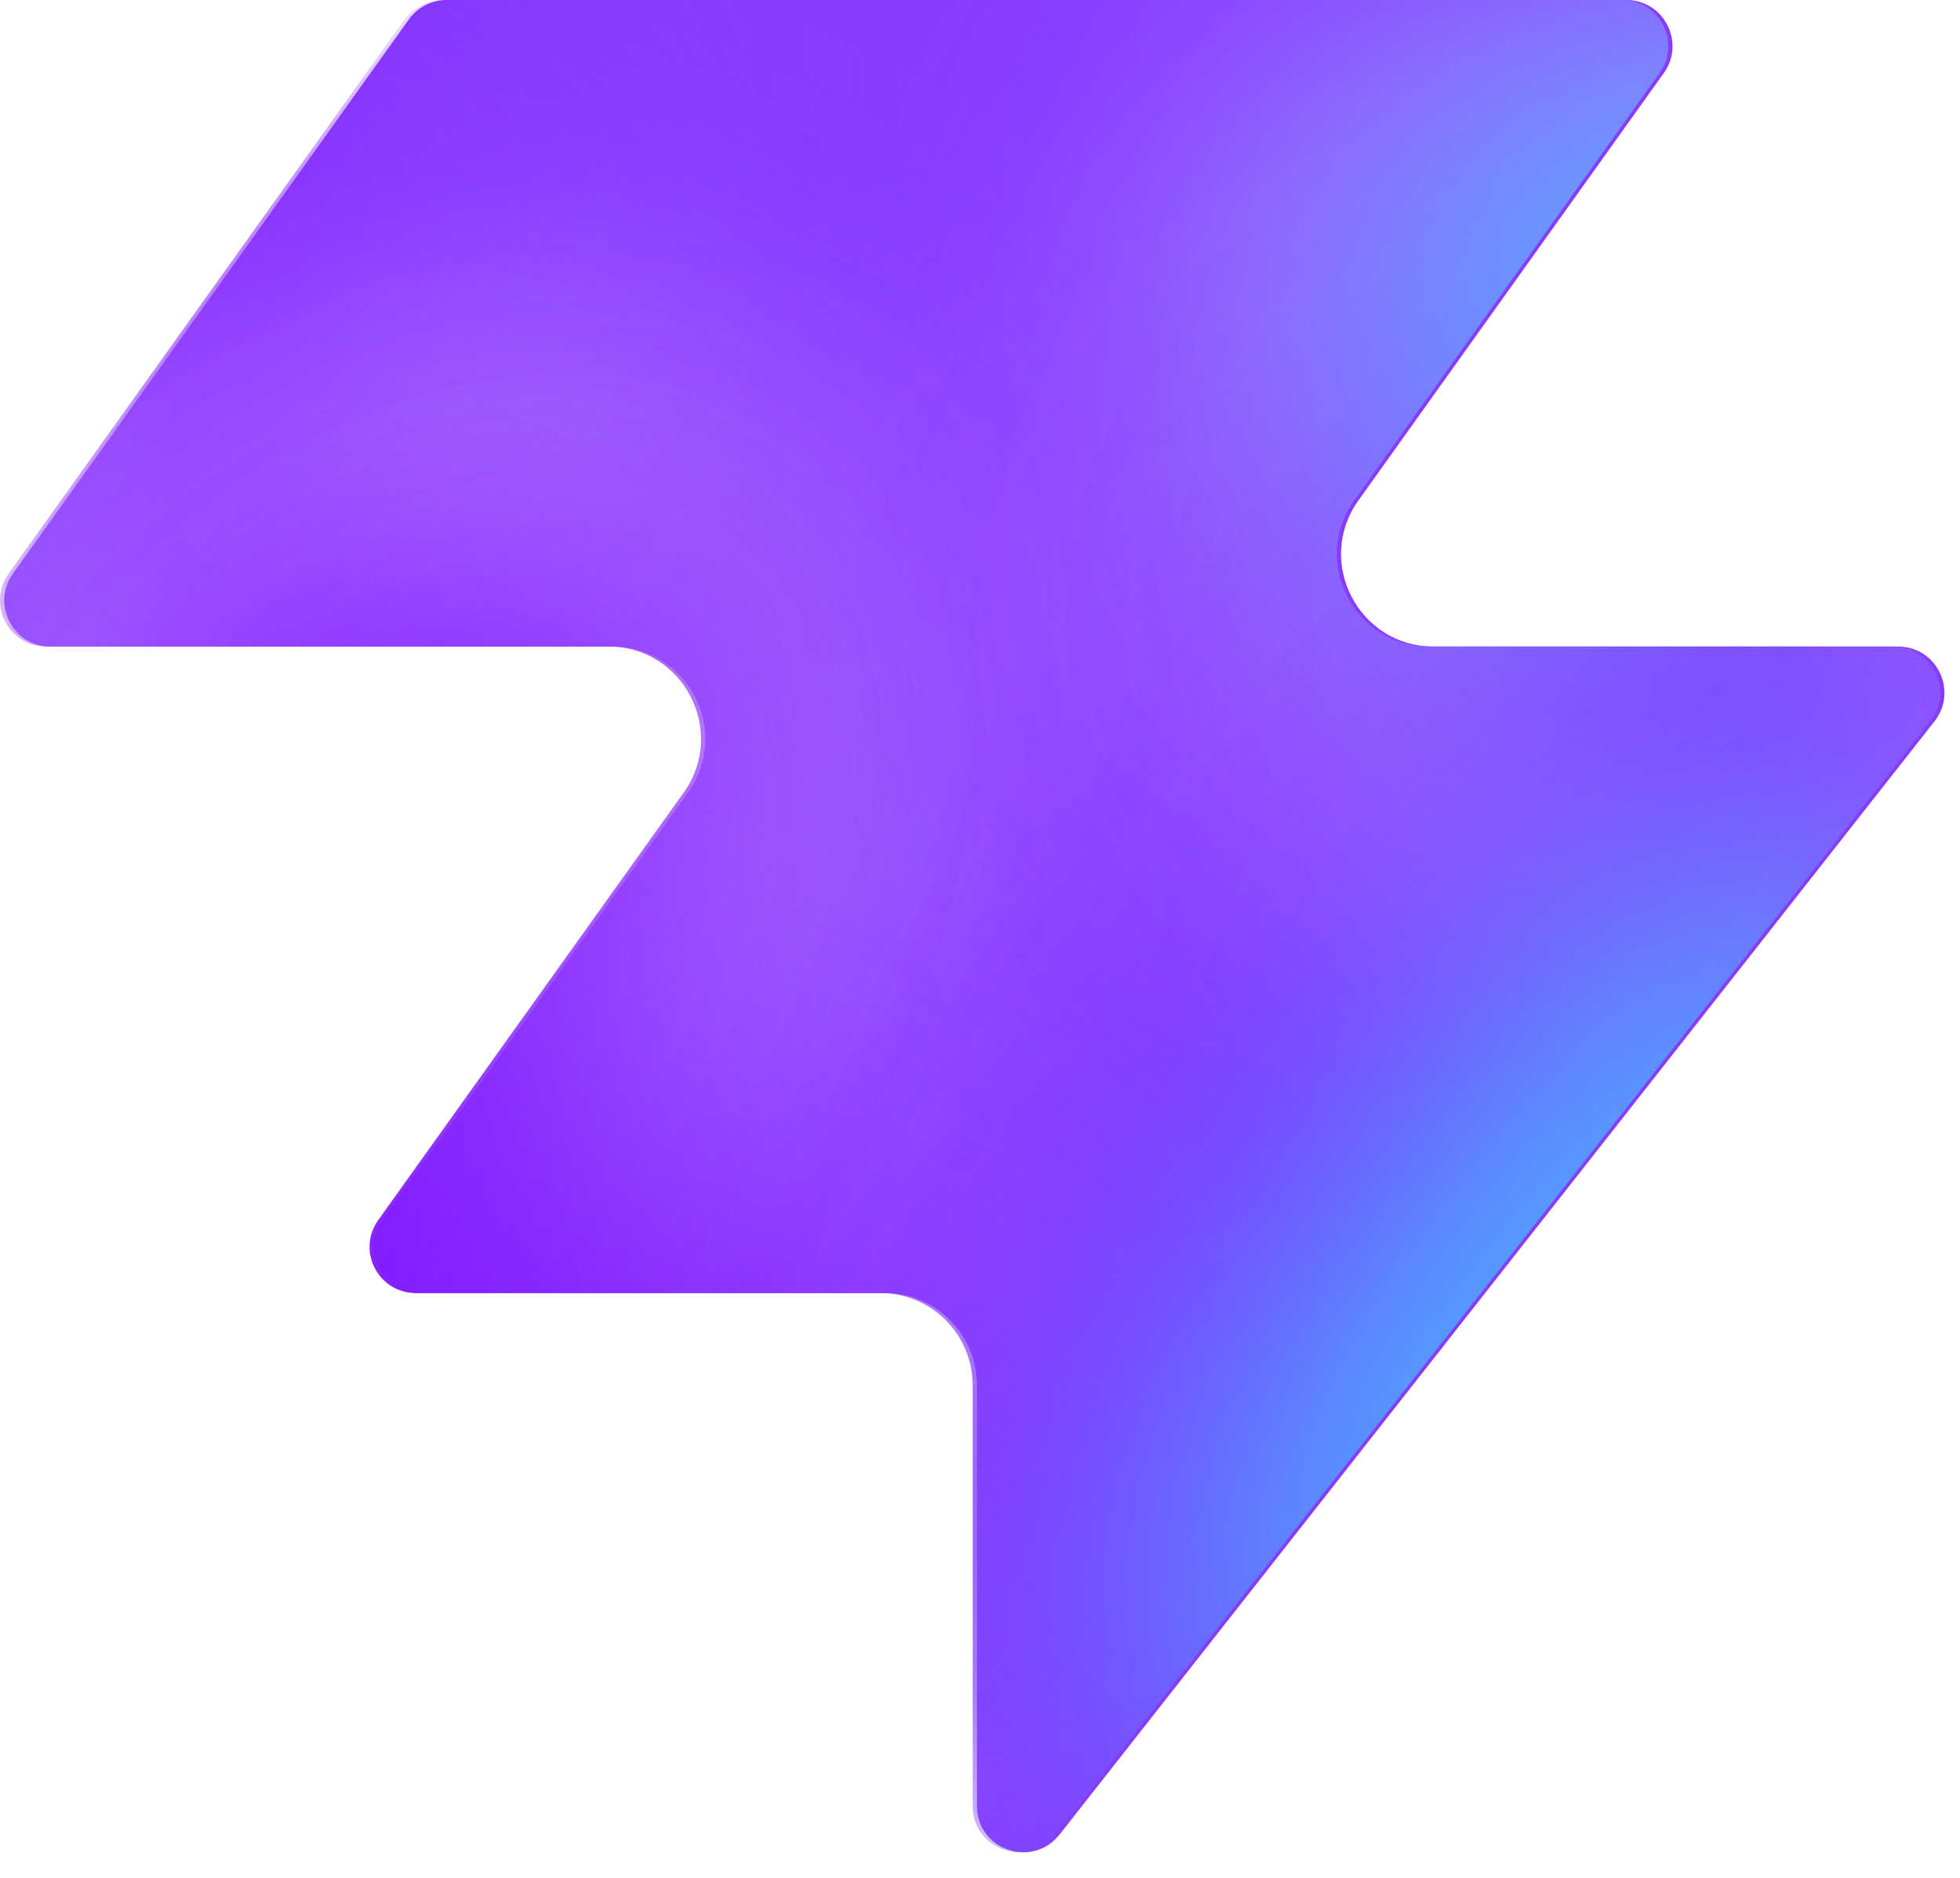
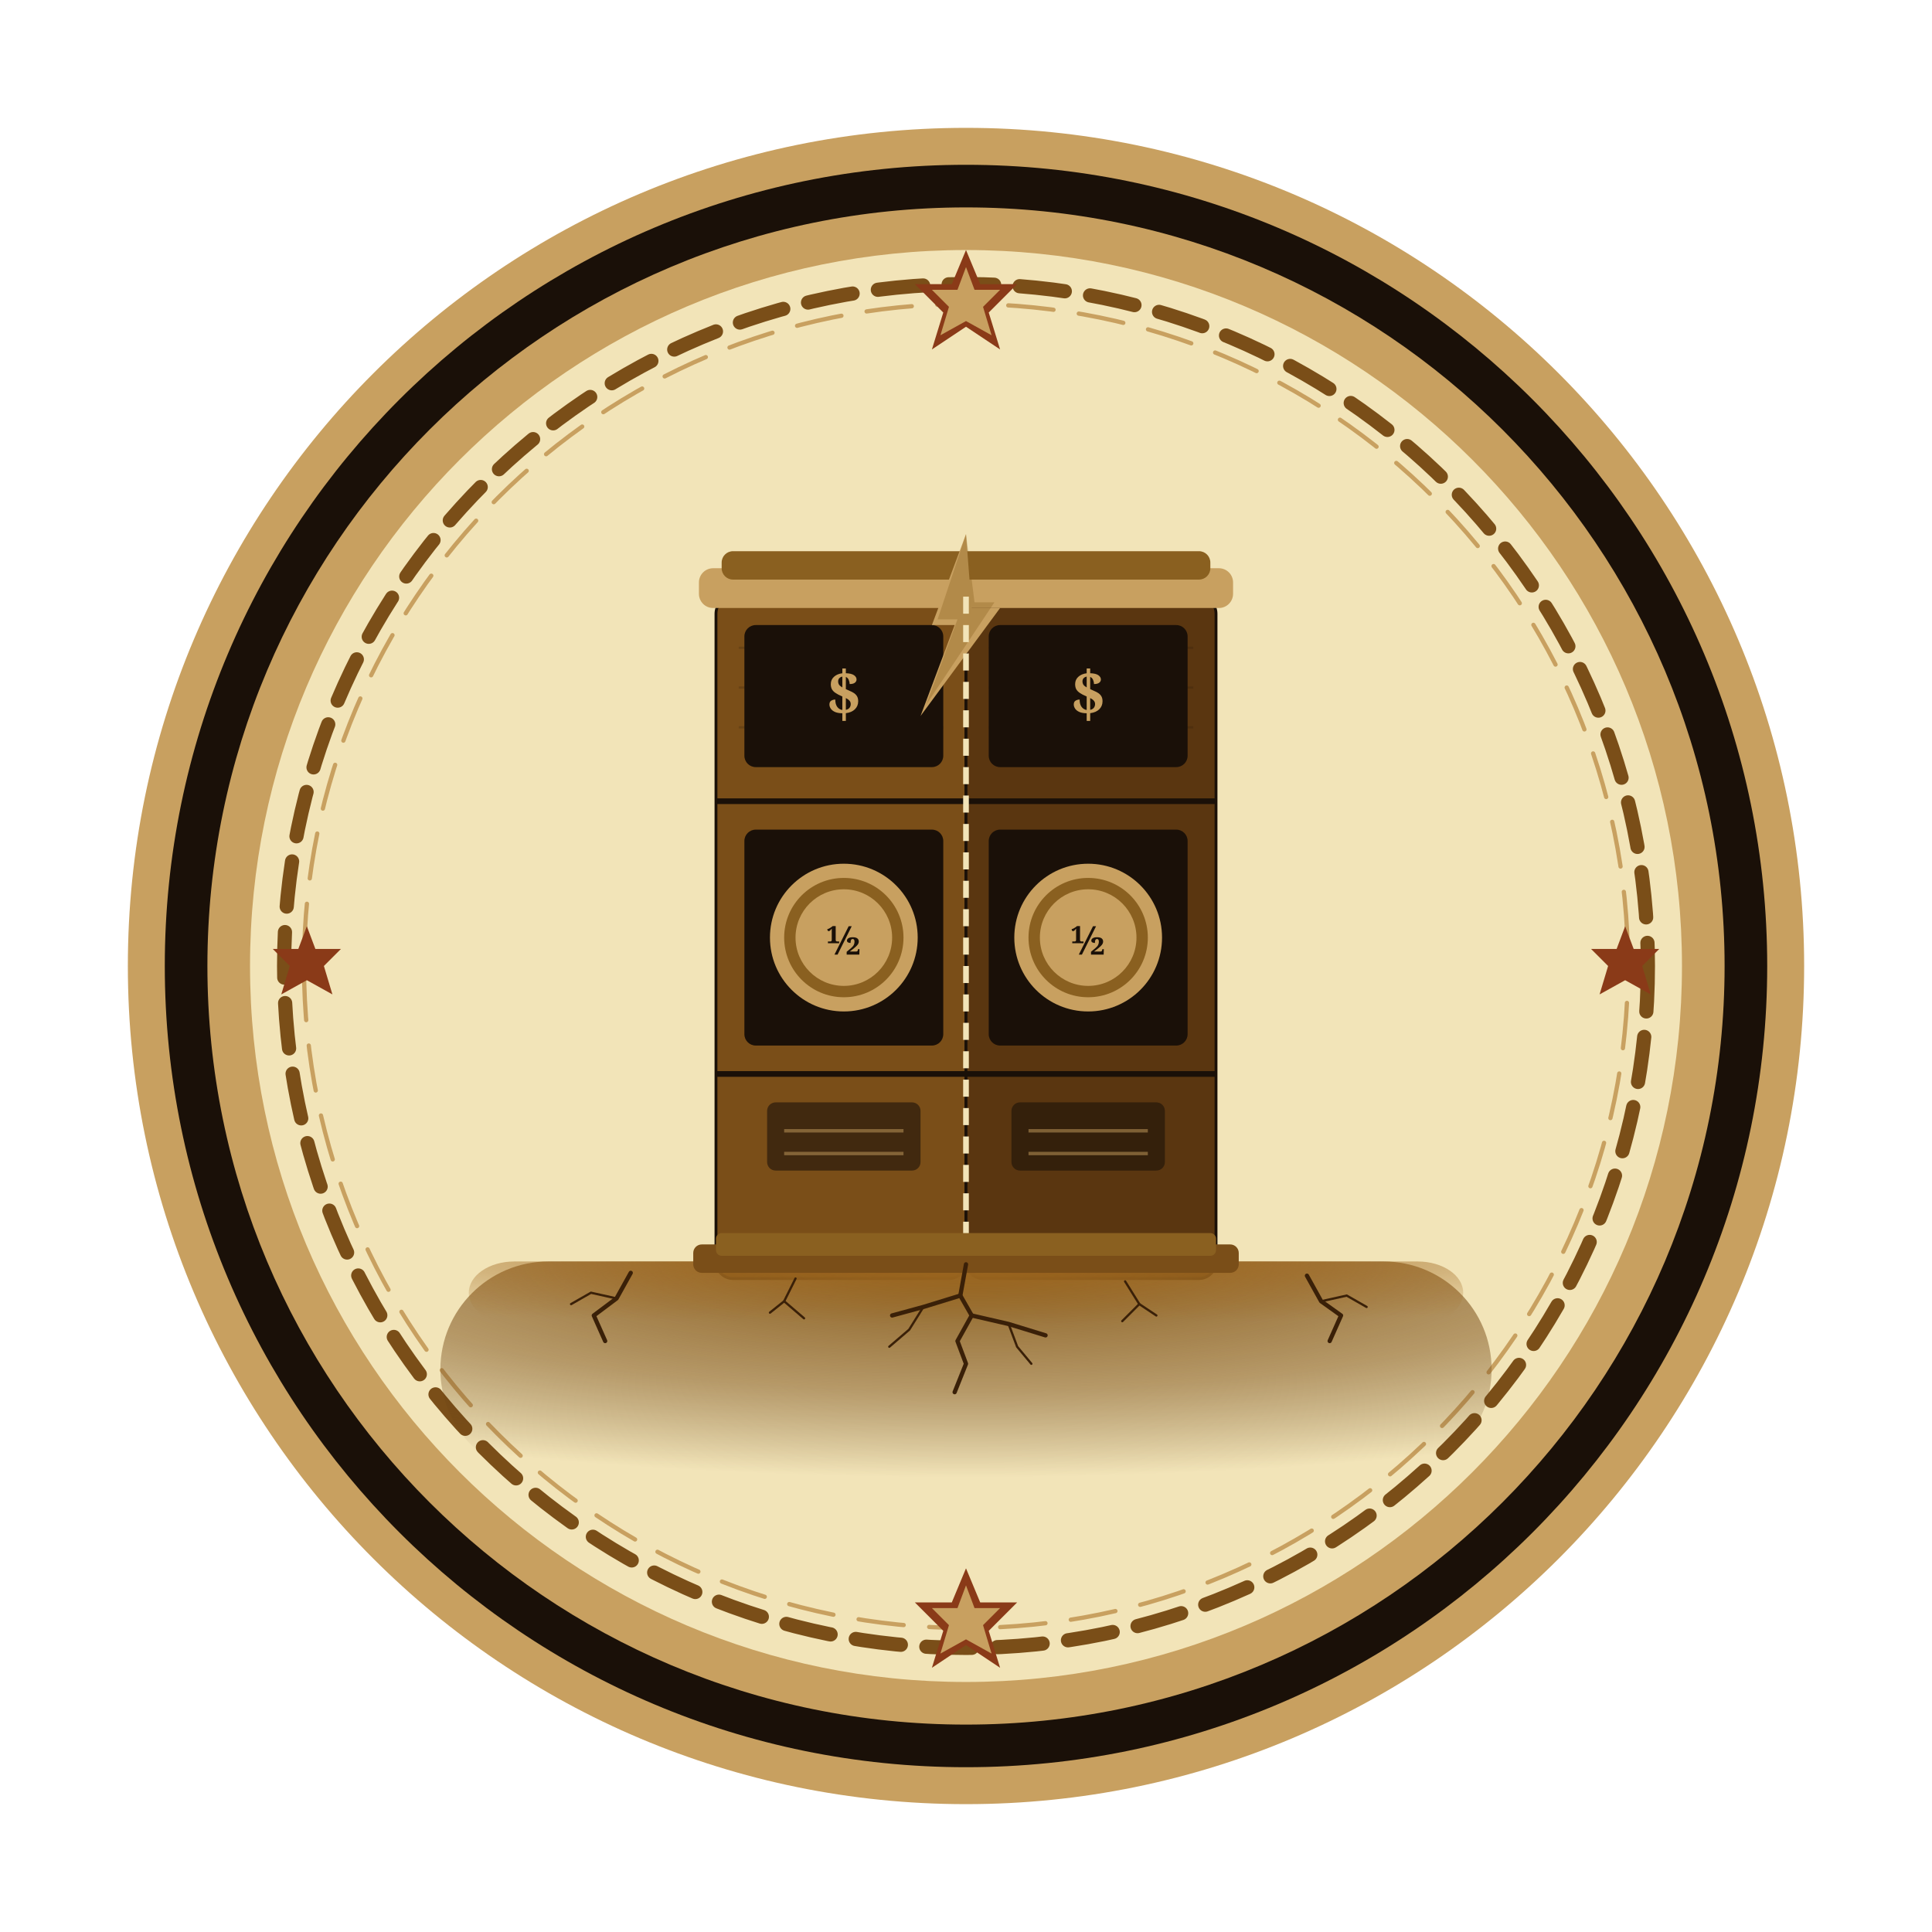
- <svg xmlns="http://www.w3.org/2000/svg" width="48" height="46" fill="none" viewBox="0 0 48 46">
-   <path fill="#863bff" d="M25.946 44.938c-.664.845-2.021.375-2.021-.698V33.937a2.26 2.26 0 0 0-2.262-2.262H10.287c-.92 0-1.456-1.04-.92-1.788l7.48-10.471c1.07-1.497 0-3.578-1.842-3.578H1.237c-.92 0-1.456-1.04-.92-1.788L10.013.474c.214-.297.556-.474.92-.474h28.894c.92 0 1.456 1.04.92 1.788l-7.48 10.471c-1.07 1.498 0 3.579 1.842 3.579h11.377c.943 0 1.473 1.088.89 1.83L25.947 44.94z" style="fill:#863bff;fill:color(display-p3 .525 .23 1);fill-opacity:1" />
-   <mask id="a" width="48" height="46" x="0" y="0" maskUnits="userSpaceOnUse" style="mask-type:alpha">
-     <path fill="#000" d="M25.842 44.938c-.664.844-2.021.375-2.021-.698V33.937a2.26 2.26 0 0 0-2.262-2.262H10.183c-.92 0-1.456-1.04-.92-1.788l7.48-10.471c1.07-1.498 0-3.579-1.842-3.579H1.133c-.92 0-1.456-1.04-.92-1.787L9.91.473c.214-.297.556-.474.92-.474h28.894c.92 0 1.456 1.04.92 1.788l-7.48 10.471c-1.07 1.498 0 3.578 1.842 3.578h11.377c.943 0 1.473 1.088.89 1.832L25.843 44.94z" style="fill:#000;fill-opacity:1" />
-   </mask>
-   <g mask="url(#a)">
-     <g filter="url(#b)">
-       <ellipse cx="5.508" cy="14.704" fill="#ede6ff" rx="5.508" ry="14.704" style="fill:#ede6ff;fill:color(display-p3 .927 .903 1);fill-opacity:1" transform="matrix(.00324 1 1 -.00324 -4.47 31.516)" />
-     </g>
-     <g filter="url(#c)">
-       <ellipse cx="10.399" cy="29.851" fill="#ede6ff" rx="10.399" ry="29.851" style="fill:#ede6ff;fill:color(display-p3 .927 .903 1);fill-opacity:1" transform="matrix(.00324 1 1 -.00324 -39.328 7.883)" />
-     </g>
-     <g filter="url(#d)">
-       <ellipse cx="5.508" cy="30.487" fill="#7e14ff" rx="5.508" ry="30.487" style="fill:#7e14ff;fill:color(display-p3 .492 .077 1);fill-opacity:1" transform="rotate(89.814 -25.913 -14.639)scale(1 -1)" />
-     </g>
-     <g filter="url(#e)">
-       <ellipse cx="5.508" cy="30.599" fill="#7e14ff" rx="5.508" ry="30.599" style="fill:#7e14ff;fill:color(display-p3 .492 .077 1);fill-opacity:1" transform="rotate(89.814 -32.644 -3.334)scale(1 -1)" />
-     </g>
-     <g filter="url(#f)">
-       <ellipse cx="5.508" cy="30.599" fill="#7e14ff" rx="5.508" ry="30.599" style="fill:#7e14ff;fill:color(display-p3 .492 .077 1);fill-opacity:1" transform="matrix(.00324 1 1 -.00324 -34.34 30.47)" />
-     </g>
-     <g filter="url(#g)">
-       <ellipse cx="14.072" cy="22.078" fill="#ede6ff" rx="14.072" ry="22.078" style="fill:#ede6ff;fill:color(display-p3 .927 .903 1);fill-opacity:1" transform="rotate(93.35 24.506 48.493)scale(-1 1)" />
-     </g>
-     <g filter="url(#h)">
-       <ellipse cx="3.47" cy="21.501" fill="#7e14ff" rx="3.47" ry="21.501" style="fill:#7e14ff;fill:color(display-p3 .492 .077 1);fill-opacity:1" transform="rotate(89.009 28.708 47.59)scale(-1 1)" />
-     </g>
-     <g filter="url(#i)">
-       <ellipse cx="3.47" cy="21.501" fill="#7e14ff" rx="3.47" ry="21.501" style="fill:#7e14ff;fill:color(display-p3 .492 .077 1);fill-opacity:1" transform="rotate(89.009 28.708 47.59)scale(-1 1)" />
-     </g>
-     <g filter="url(#j)">
-       <ellipse cx=".387" cy="8.972" fill="#7e14ff" rx="4.407" ry="29.108" style="fill:#7e14ff;fill:color(display-p3 .492 .077 1);fill-opacity:1" transform="rotate(39.51 .387 8.972)" />
-     </g>
-     <g filter="url(#k)">
-       <ellipse cx="47.523" cy="-6.092" fill="#7e14ff" rx="4.407" ry="29.108" style="fill:#7e14ff;fill:color(display-p3 .492 .077 1);fill-opacity:1" transform="rotate(37.892 47.523 -6.092)" />
-     </g>
-     <g filter="url(#l)">
-       <ellipse cx="41.412" cy="6.333" fill="#47bfff" rx="5.971" ry="9.665" style="fill:#47bfff;fill:color(display-p3 .28 .748 1);fill-opacity:1" transform="rotate(37.892 41.412 6.333)" />
-     </g>
-     <g filter="url(#m)">
-       <ellipse cx="-1.879" cy="38.332" fill="#7e14ff" rx="4.407" ry="29.108" style="fill:#7e14ff;fill:color(display-p3 .492 .077 1);fill-opacity:1" transform="rotate(37.892 -1.88 38.332)" />
-     </g>
-     <g filter="url(#n)">
-       <ellipse cx="-1.879" cy="38.332" fill="#7e14ff" rx="4.407" ry="29.108" style="fill:#7e14ff;fill:color(display-p3 .492 .077 1);fill-opacity:1" transform="rotate(37.892 -1.88 38.332)" />
-     </g>
-     <g filter="url(#o)">
-       <ellipse cx="35.651" cy="29.907" fill="#7e14ff" rx="4.407" ry="29.108" style="fill:#7e14ff;fill:color(display-p3 .492 .077 1);fill-opacity:1" transform="rotate(37.892 35.651 29.907)" />
-     </g>
-     <g filter="url(#p)">
-       <ellipse cx="38.418" cy="32.4" fill="#47bfff" rx="5.971" ry="15.297" style="fill:#47bfff;fill:color(display-p3 .28 .748 1);fill-opacity:1" transform="rotate(37.892 38.418 32.4)" />
-     </g>
+ <svg xmlns="http://www.w3.org/2000/svg" width="800" height="800" viewBox="0 0 680 680" role="img">
+   <defs>
+     <radialGradient id="groundfade" cx="50%" cy="0%" r="100%" fx="50%" fy="0%">
+       <stop offset="0%" stop-color="#8a5c1a" stop-opacity="1" />
+       <stop offset="60%" stop-color="#7a4e18" stop-opacity="0.5" />
+       <stop offset="100%" stop-color="#5a3610" stop-opacity="0" />
+     </radialGradient>
+     <radialGradient id="crustfade" cx="50%" cy="0%" r="100%" fx="50%" fy="0%">
+       <stop offset="0%" stop-color="#a06820" stop-opacity="0.9" />
+       <stop offset="55%" stop-color="#a06820" stop-opacity="0.35" />
+       <stop offset="100%" stop-color="#a06820" stop-opacity="0" />
+     </radialGradient>
+   </defs>
+   <circle cx="340" cy="340" r="295" fill="#c8a060" />
+   <circle cx="340" cy="340" r="282" fill="#1a1008" />
+   <circle cx="340" cy="340" r="267" fill="#c8a060" />
+   <circle cx="340" cy="340" r="252" fill="#f2e4b8" />
+   <circle cx="340" cy="340" r="240" fill="none" stroke="#7a4e18" stroke-width="5" stroke-dasharray="16 9" stroke-linecap="round" />
+   <circle cx="340" cy="340" r="233" fill="none" stroke="#c8a060" stroke-width="1.5" stroke-dasharray="16 9" stroke-dashoffset="12" stroke-linecap="round" />
+   <g transform="translate(340,108)">
+     <polygon points="0,-20 5,-8 18,-8 8,2 12,15 0,7 -12,15 -8,2 -18,-8 -5,-8" fill="#8a3a18" />
+     <polygon points="0,-14 3,-6 12,-6 6,0 9,10 0,5 -9,10 -6,0 -12,-6 -3,-6" fill="#c8a060" />
  </g>
-   <defs>
-     <filter id="b" width="60.045" height="41.654" x="-19.77" y="16.149" color-interpolation-filters="sRGB" filterUnits="userSpaceOnUse">
-       <feFlood flood-opacity="0" result="BackgroundImageFix" />
-       <feBlend in="SourceGraphic" in2="BackgroundImageFix" result="shape" />
-       <feGaussianBlur result="effect1_foregroundBlur_2002_17158" stdDeviation="7.659" />
-     </filter>
-     <filter id="c" width="90.34" height="51.437" x="-54.613" y="-7.533" color-interpolation-filters="sRGB" filterUnits="userSpaceOnUse">
-       <feFlood flood-opacity="0" result="BackgroundImageFix" />
-       <feBlend in="SourceGraphic" in2="BackgroundImageFix" result="shape" />
-       <feGaussianBlur result="effect1_foregroundBlur_2002_17158" stdDeviation="7.659" />
-     </filter>
-     <filter id="d" width="79.355" height="29.4" x="-49.64" y="2.03" color-interpolation-filters="sRGB" filterUnits="userSpaceOnUse">
-       <feFlood flood-opacity="0" result="BackgroundImageFix" />
-       <feBlend in="SourceGraphic" in2="BackgroundImageFix" result="shape" />
-       <feGaussianBlur result="effect1_foregroundBlur_2002_17158" stdDeviation="4.596" />
-     </filter>
-     <filter id="e" width="79.579" height="29.4" x="-45.045" y="20.029" color-interpolation-filters="sRGB" filterUnits="userSpaceOnUse">
-       <feFlood flood-opacity="0" result="BackgroundImageFix" />
-       <feBlend in="SourceGraphic" in2="BackgroundImageFix" result="shape" />
-       <feGaussianBlur result="effect1_foregroundBlur_2002_17158" stdDeviation="4.596" />
-     </filter>
-     <filter id="f" width="79.579" height="29.4" x="-43.513" y="21.178" color-interpolation-filters="sRGB" filterUnits="userSpaceOnUse">
-       <feFlood flood-opacity="0" result="BackgroundImageFix" />
-       <feBlend in="SourceGraphic" in2="BackgroundImageFix" result="shape" />
-       <feGaussianBlur result="effect1_foregroundBlur_2002_17158" stdDeviation="4.596" />
-     </filter>
-     <filter id="g" width="74.749" height="58.852" x="15.756" y="-17.901" color-interpolation-filters="sRGB" filterUnits="userSpaceOnUse">
-       <feFlood flood-opacity="0" result="BackgroundImageFix" />
-       <feBlend in="SourceGraphic" in2="BackgroundImageFix" result="shape" />
-       <feGaussianBlur result="effect1_foregroundBlur_2002_17158" stdDeviation="7.659" />
-     </filter>
-     <filter id="h" width="61.377" height="25.362" x="23.548" y="2.284" color-interpolation-filters="sRGB" filterUnits="userSpaceOnUse">
-       <feFlood flood-opacity="0" result="BackgroundImageFix" />
-       <feBlend in="SourceGraphic" in2="BackgroundImageFix" result="shape" />
-       <feGaussianBlur result="effect1_foregroundBlur_2002_17158" stdDeviation="4.596" />
-     </filter>
-     <filter id="i" width="61.377" height="25.362" x="23.548" y="2.284" color-interpolation-filters="sRGB" filterUnits="userSpaceOnUse">
-       <feFlood flood-opacity="0" result="BackgroundImageFix" />
-       <feBlend in="SourceGraphic" in2="BackgroundImageFix" result="shape" />
-       <feGaussianBlur result="effect1_foregroundBlur_2002_17158" stdDeviation="4.596" />
-     </filter>
-     <filter id="j" width="56.045" height="63.649" x="-27.636" y="-22.853" color-interpolation-filters="sRGB" filterUnits="userSpaceOnUse">
-       <feFlood flood-opacity="0" result="BackgroundImageFix" />
-       <feBlend in="SourceGraphic" in2="BackgroundImageFix" result="shape" />
-       <feGaussianBlur result="effect1_foregroundBlur_2002_17158" stdDeviation="4.596" />
-     </filter>
-     <filter id="k" width="54.814" height="64.646" x="20.116" y="-38.415" color-interpolation-filters="sRGB" filterUnits="userSpaceOnUse">
-       <feFlood flood-opacity="0" result="BackgroundImageFix" />
-       <feBlend in="SourceGraphic" in2="BackgroundImageFix" result="shape" />
-       <feGaussianBlur result="effect1_foregroundBlur_2002_17158" stdDeviation="4.596" />
-     </filter>
-     <filter id="l" width="33.541" height="35.313" x="24.641" y="-11.323" color-interpolation-filters="sRGB" filterUnits="userSpaceOnUse">
-       <feFlood flood-opacity="0" result="BackgroundImageFix" />
-       <feBlend in="SourceGraphic" in2="BackgroundImageFix" result="shape" />
-       <feGaussianBlur result="effect1_foregroundBlur_2002_17158" stdDeviation="4.596" />
-     </filter>
-     <filter id="m" width="54.814" height="64.646" x="-29.286" y="6.009" color-interpolation-filters="sRGB" filterUnits="userSpaceOnUse">
-       <feFlood flood-opacity="0" result="BackgroundImageFix" />
-       <feBlend in="SourceGraphic" in2="BackgroundImageFix" result="shape" />
-       <feGaussianBlur result="effect1_foregroundBlur_2002_17158" stdDeviation="4.596" />
-     </filter>
-     <filter id="n" width="54.814" height="64.646" x="-29.286" y="6.009" color-interpolation-filters="sRGB" filterUnits="userSpaceOnUse">
-       <feFlood flood-opacity="0" result="BackgroundImageFix" />
-       <feBlend in="SourceGraphic" in2="BackgroundImageFix" result="shape" />
-       <feGaussianBlur result="effect1_foregroundBlur_2002_17158" stdDeviation="4.596" />
-     </filter>
-     <filter id="o" width="54.814" height="64.646" x="8.244" y="-2.416" color-interpolation-filters="sRGB" filterUnits="userSpaceOnUse">
-       <feFlood flood-opacity="0" result="BackgroundImageFix" />
-       <feBlend in="SourceGraphic" in2="BackgroundImageFix" result="shape" />
-       <feGaussianBlur result="effect1_foregroundBlur_2002_17158" stdDeviation="4.596" />
-     </filter>
-     <filter id="p" width="39.409" height="43.623" x="18.713" y="10.588" color-interpolation-filters="sRGB" filterUnits="userSpaceOnUse">
-       <feFlood flood-opacity="0" result="BackgroundImageFix" />
-       <feBlend in="SourceGraphic" in2="BackgroundImageFix" result="shape" />
-       <feGaussianBlur result="effect1_foregroundBlur_2002_17158" stdDeviation="4.596" />
-     </filter>
-   </defs>
+   <g transform="translate(340,572)">
+     <polygon points="0,-20 5,-8 18,-8 8,2 12,15 0,7 -12,15 -8,2 -18,-8 -5,-8" fill="#8a3a18" />
+     <polygon points="0,-14 3,-6 12,-6 6,0 9,10 0,5 -9,10 -6,0 -12,-6 -3,-6" fill="#c8a060" />
+   </g>
+   <g transform="translate(108,340)">
+     <polygon points="0,-14 3,-6 12,-6 6,0 9,10 0,5 -9,10 -6,0 -12,-6 -3,-6" fill="#8a3a18" />
+   </g>
+   <g transform="translate(572,340)">
+     <polygon points="0,-14 3,-6 12,-6 6,0 9,10 0,5 -9,10 -6,0 -12,-6 -3,-6" fill="#8a3a18" />
+   </g>
+   <rect x="252" y="210" width="88" height="240" rx="6" fill="#7a4e18" stroke="#1a1008" stroke-width="1" />
+   <rect x="340" y="210" width="88" height="240" rx="6" fill="#5a3610" stroke="#1a1008" stroke-width="1" />
+   <line x1="260" y1="228" x2="332" y2="228" stroke="#1a1008" stroke-width="0.8" opacity="0.18" />
+   <line x1="260" y1="242" x2="332" y2="242" stroke="#1a1008" stroke-width="0.8" opacity="0.18" />
+   <line x1="260" y1="256" x2="332" y2="256" stroke="#1a1008" stroke-width="0.8" opacity="0.18" />
+   <line x1="348" y1="228" x2="420" y2="228" stroke="#1a1008" stroke-width="0.8" opacity="0.18" />
+   <line x1="348" y1="242" x2="420" y2="242" stroke="#1a1008" stroke-width="0.8" opacity="0.18" />
+   <line x1="348" y1="256" x2="420" y2="256" stroke="#1a1008" stroke-width="0.8" opacity="0.18" />
+   <rect x="262" y="220" width="70" height="50" rx="4" fill="#1a1008" />
+   <rect x="348" y="220" width="70" height="50" rx="4" fill="#1a1008" />
+   <text x="297" y="252" text-anchor="middle" font-family="Georgia, serif" font-size="22" font-weight="bold" fill="#c8a060">$</text>
+   <text x="383" y="252" text-anchor="middle" font-family="Georgia, serif" font-size="22" font-weight="bold" fill="#c8a060">$</text>
+   <line x1="252" y1="282" x2="428" y2="282" stroke="#1a1008" stroke-width="2" />
+   <line x1="252" y1="378" x2="428" y2="378" stroke="#1a1008" stroke-width="2" />
+   <rect x="262" y="292" width="70" height="76" rx="4" fill="#1a1008" />
+   <rect x="348" y="292" width="70" height="76" rx="4" fill="#1a1008" />
+   <circle cx="297" cy="330" r="26" fill="#c8a060" />
+   <circle cx="297" cy="330" r="21" fill="#8a6020" />
+   <circle cx="297" cy="330" r="17" fill="#c8a060" />
+   <text x="297" y="336" text-anchor="middle" font-family="Georgia, serif" font-size="14" font-weight="bold" fill="#1a1008">½</text>
+   <circle cx="383" cy="330" r="26" fill="#c8a060" />
+   <circle cx="383" cy="330" r="21" fill="#8a6020" />
+   <circle cx="383" cy="330" r="17" fill="#c8a060" />
+   <text x="383" y="336" text-anchor="middle" font-family="Georgia, serif" font-size="14" font-weight="bold" fill="#1a1008">½</text>
+   <rect x="270" y="388" width="54" height="24" rx="3" fill="#1a1008" opacity="0.6" />
+   <rect x="356" y="388" width="54" height="24" rx="3" fill="#1a1008" opacity="0.6" />
+   <line x1="276" y1="398" x2="318" y2="398" stroke="#c8a060" stroke-width="1.2" opacity="0.5" />
+   <line x1="276" y1="406" x2="318" y2="406" stroke="#c8a060" stroke-width="1.2" opacity="0.5" />
+   <line x1="362" y1="398" x2="404" y2="398" stroke="#c8a060" stroke-width="1.2" opacity="0.5" />
+   <line x1="362" y1="406" x2="404" y2="406" stroke="#c8a060" stroke-width="1.2" opacity="0.5" />
+   <rect x="246" y="200" width="188" height="14" rx="5" fill="#c8a060" />
+   <rect x="254" y="194" width="172" height="10" rx="4" fill="#8a6020" />
+   <polygon points="340,188 328,220 336,220 324,252 352,214 342,214" fill="#c8a060" />
+   <polygon points="340,188 330,218 337,218 326,248 350,212 343,212" fill="#8a6020" opacity="0.35" />
+   <line x1="340" y1="210" x2="340" y2="450" stroke="#f2e4b8" stroke-width="2" stroke-dasharray="6 4" />
+   <rect x="155" y="444" width="370" height="76" rx="38" fill="url(#groundfade)" />
+   <rect x="165" y="444" width="350" height="22" rx="16" fill="url(#crustfade)" />
+   <rect x="244" y="438" width="192" height="10" rx="3" fill="#7a4e18" />
+   <rect x="252" y="434" width="176" height="8" rx="2" fill="#8a6020" />
+   <path d="M340 445 L338 456 L342 463 L337 472 L340 480 L336 490" fill="none" stroke="#3a2008" stroke-width="1.5" stroke-linecap="round" stroke-linejoin="round" />
+   <path d="M338 456 L325 460 L314 463" fill="none" stroke="#3a2008" stroke-width="1.5" stroke-linecap="round" stroke-linejoin="round" />
+   <path d="M325 460 L320 468 L313 474" fill="none" stroke="#3a2008" stroke-width="0.8" stroke-linecap="round" />
+   <path d="M342 463 L355 466 L368 470" fill="none" stroke="#3a2008" stroke-width="1.5" stroke-linecap="round" stroke-linejoin="round" />
+   <path d="M355 466 L358 474 L363 480" fill="none" stroke="#3a2008" stroke-width="0.8" stroke-linecap="round" />
+   <path d="M222 448 L217 457 L209 463 L213 472" fill="none" stroke="#3a2008" stroke-width="1.5" stroke-linecap="round" stroke-linejoin="round" />
+   <path d="M217 457 L208 455 L201 459" fill="none" stroke="#3a2008" stroke-width="0.8" stroke-linecap="round" />
+   <path d="M460 449 L465 458 L472 463 L468 472" fill="none" stroke="#3a2008" stroke-width="1.5" stroke-linecap="round" stroke-linejoin="round" />
+   <path d="M465 458 L474 456 L481 460" fill="none" stroke="#3a2008" stroke-width="0.8" stroke-linecap="round" />
+   <path d="M280 450 L276 458 L271 462" fill="none" stroke="#3a2008" stroke-width="0.8" stroke-linecap="round" />
+   <path d="M276 458 L283 464" fill="none" stroke="#3a2008" stroke-width="0.8" stroke-linecap="round" />
+   <path d="M396 451 L401 459 L407 463" fill="none" stroke="#3a2008" stroke-width="0.8" stroke-linecap="round" />
+   <path d="M401 459 L395 465" fill="none" stroke="#3a2008" stroke-width="0.8" stroke-linecap="round" />
</svg>
